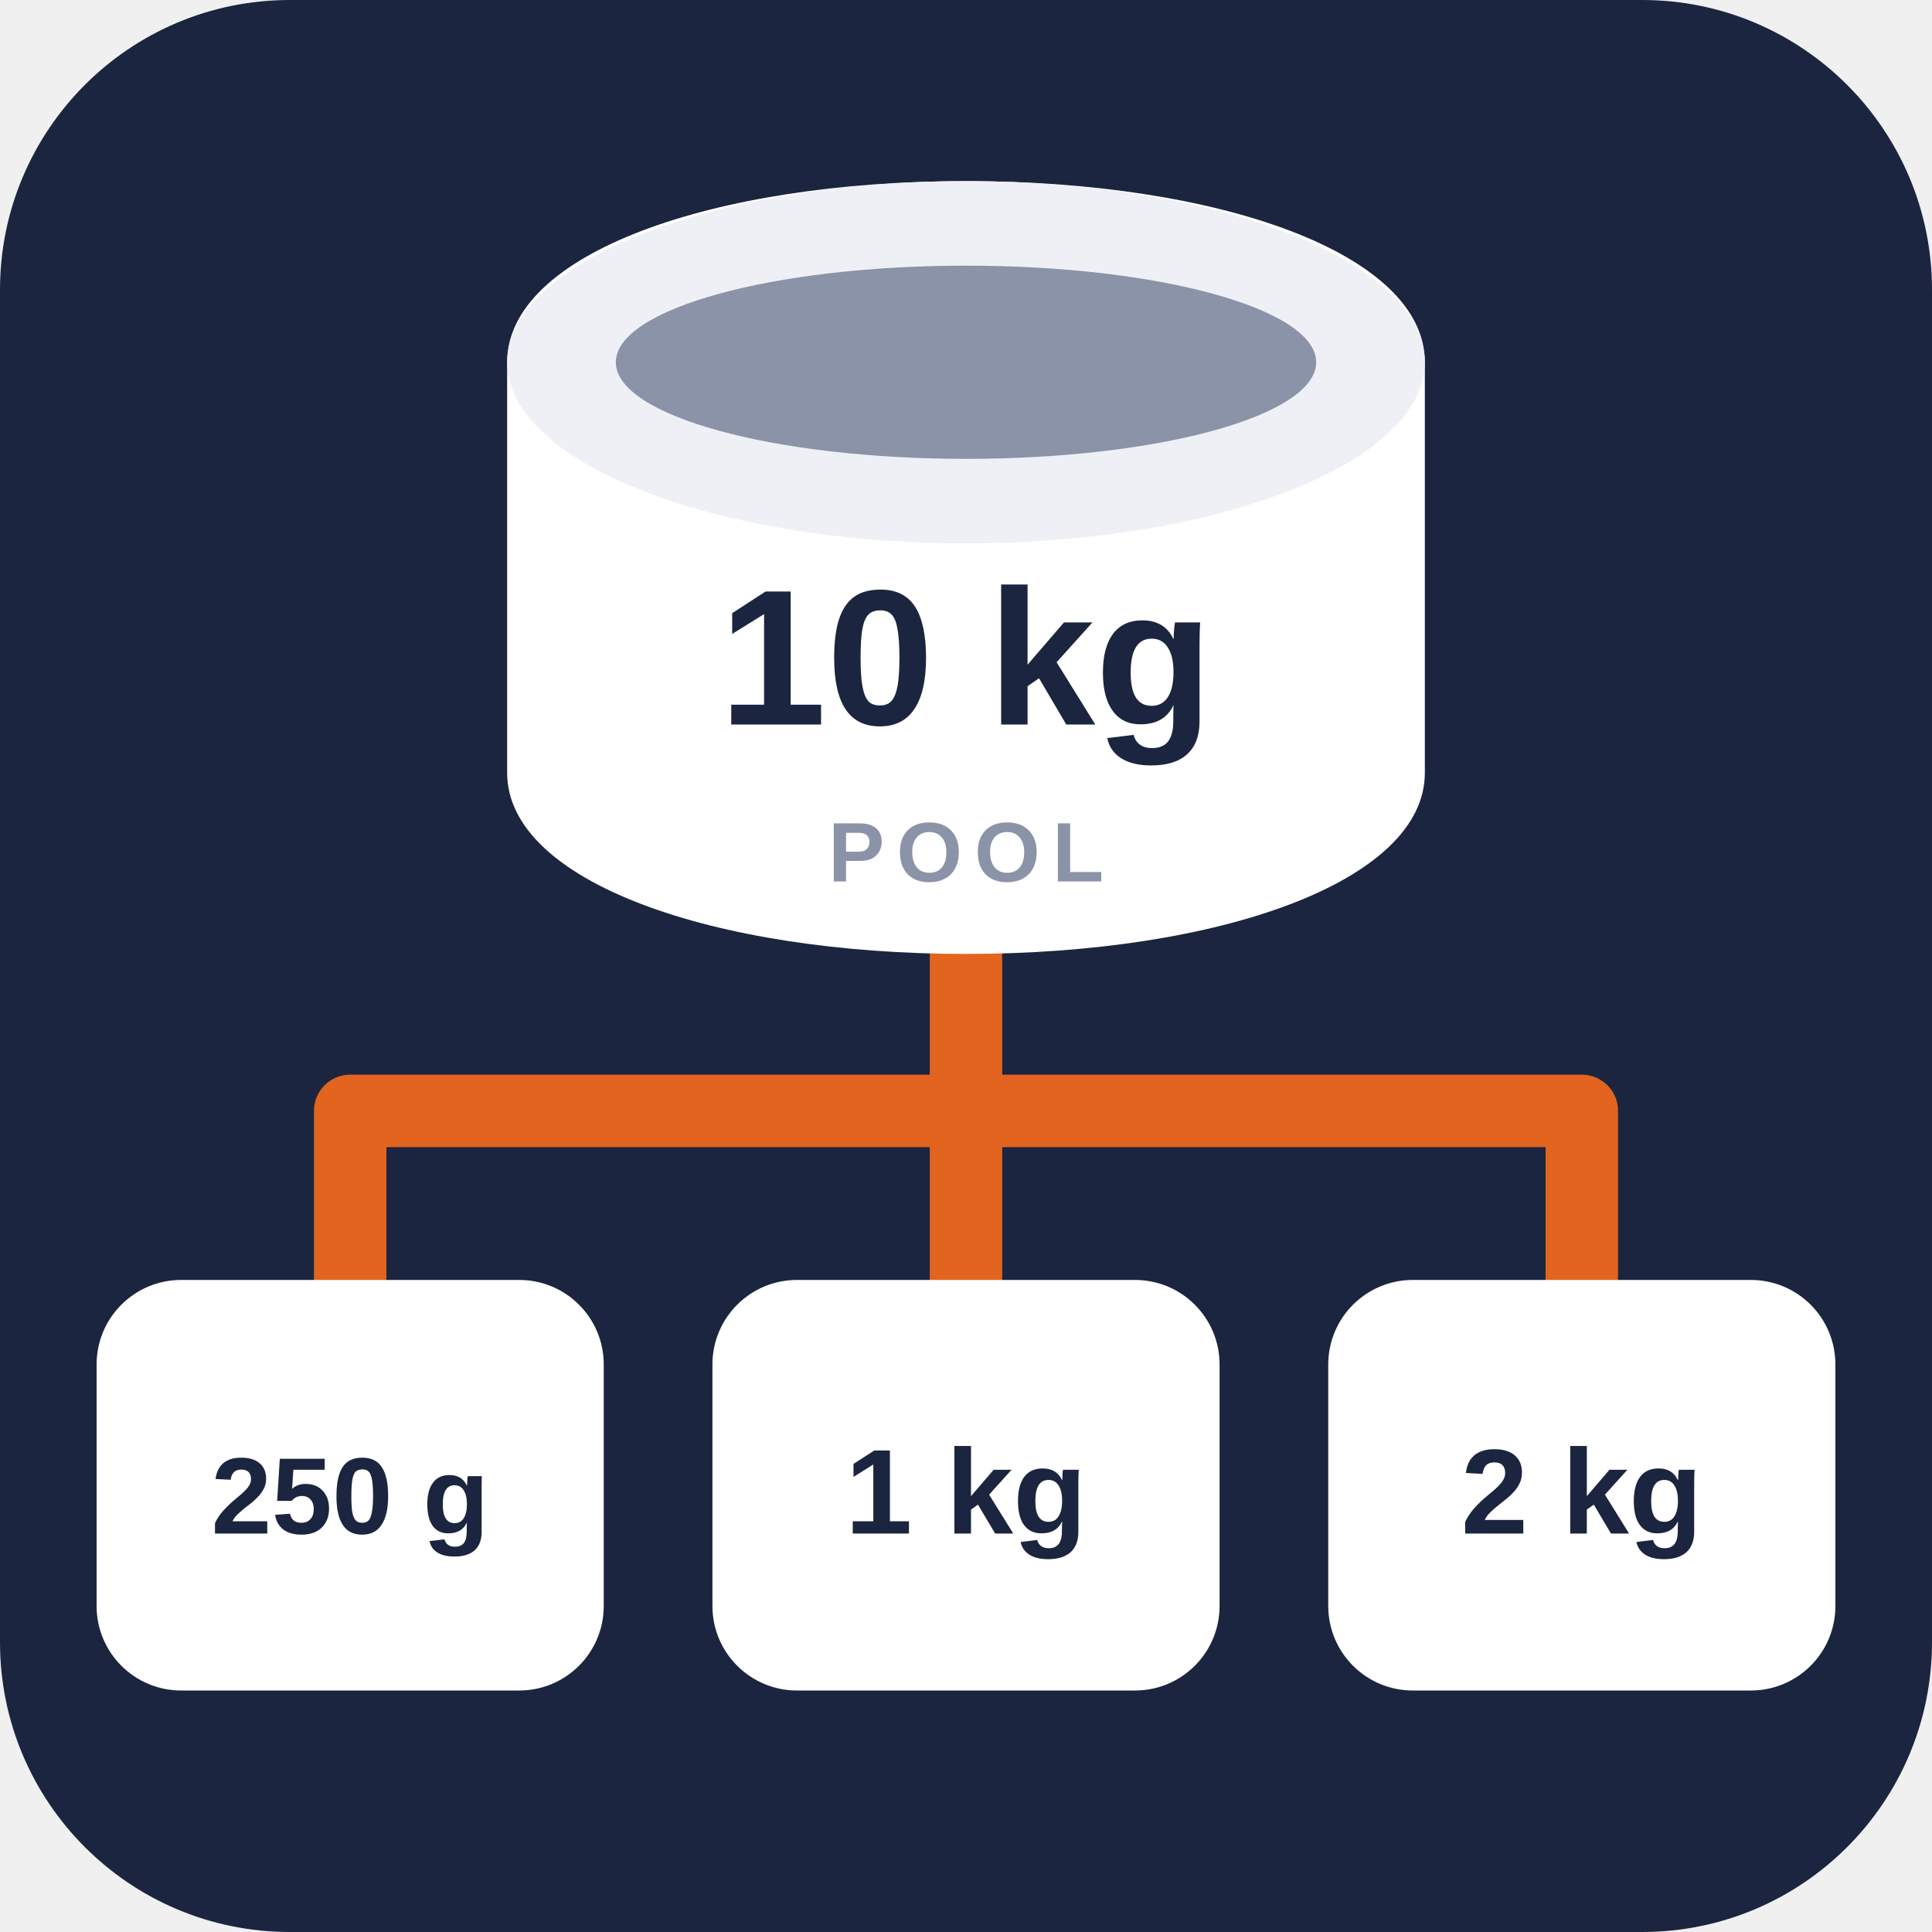
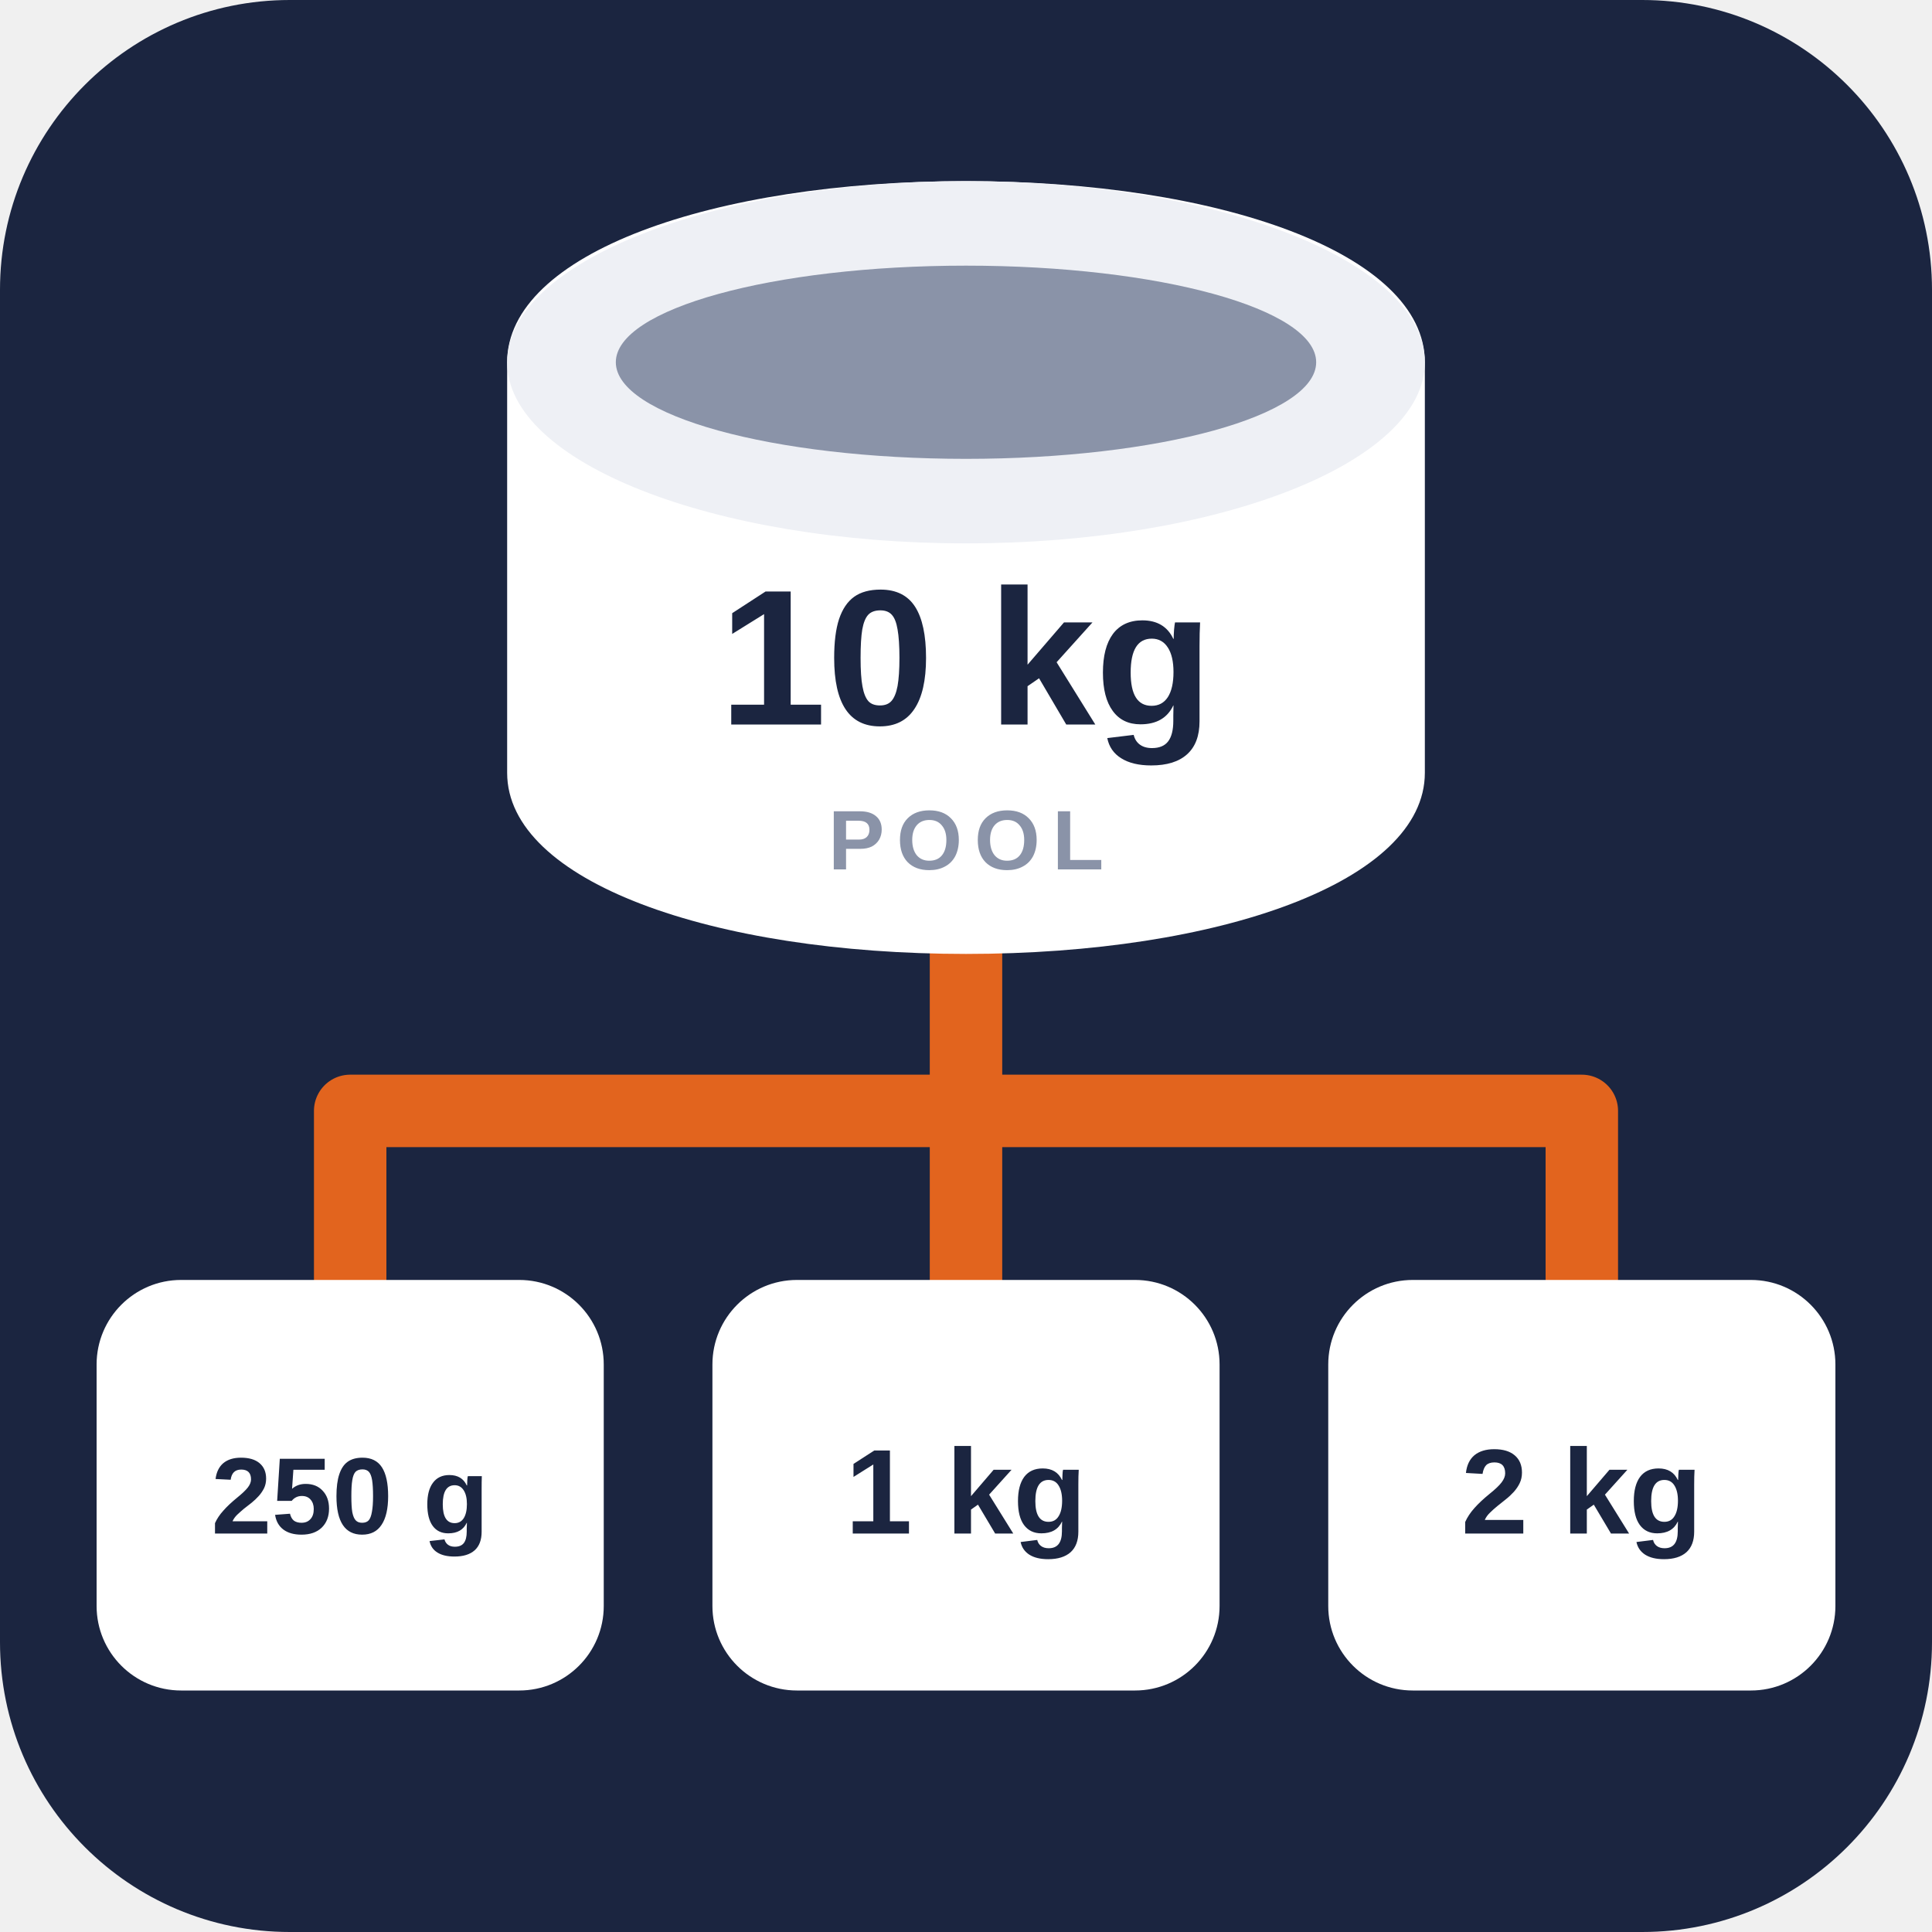
<svg xmlns="http://www.w3.org/2000/svg" viewBox="0 0 160 160" role="img" aria-labelledby="title desc">
  <rect width="160" height="160" rx="24" fill="#1b2540" />
  <path d="M80 68v24M29 92h102M29 92v14M80 92v14M131 92v14" fill="none" stroke="#e2641e" stroke-width="6" stroke-linecap="round" stroke-linejoin="round" />
  <path d="M42 30c0-9 17-15 38-15s38 6 38 15v34c0 9-17 15-38 15s-38-6-38-15z" fill="#ffffff" />
  <ellipse cx="80" cy="30" rx="38" ry="15" fill="#eef0f5" />
  <ellipse cx="80" cy="30" rx="29" ry="8" fill="#8a93a8" />
  <text x="80" y="60" text-anchor="middle" fill="#1b2540" font-family="Arial, sans-serif" font-size="16" font-weight="700">10 kg</text>
-   <text x="80" y="73" text-anchor="middle" fill="#8a93a8" font-family="Arial, sans-serif" font-size="7" font-weight="700" letter-spacing="1">POOL</text>
+   <text x="80" y="72" text-anchor="middle" fill="#8a93a8" font-family="Arial, sans-serif" font-size="7" font-weight="700" letter-spacing="1">POOL</text>
  <rect x="8" y="106" width="42" height="34" rx="7" fill="#ffffff" />
  <rect x="59" y="106" width="42" height="34" rx="7" fill="#ffffff" />
  <rect x="110" y="106" width="42" height="34" rx="7" fill="#ffffff" />
  <text x="29" y="127" text-anchor="middle" fill="#1b2540" font-family="Arial, sans-serif" font-size="9" font-weight="700">250 g</text>
  <text x="80" y="127" text-anchor="middle" fill="#1b2540" font-family="Arial, sans-serif" font-size="10" font-weight="700">1 kg</text>
  <text x="131" y="127" text-anchor="middle" fill="#1b2540" font-family="Arial, sans-serif" font-size="10" font-weight="700">2 kg</text>
</svg>
